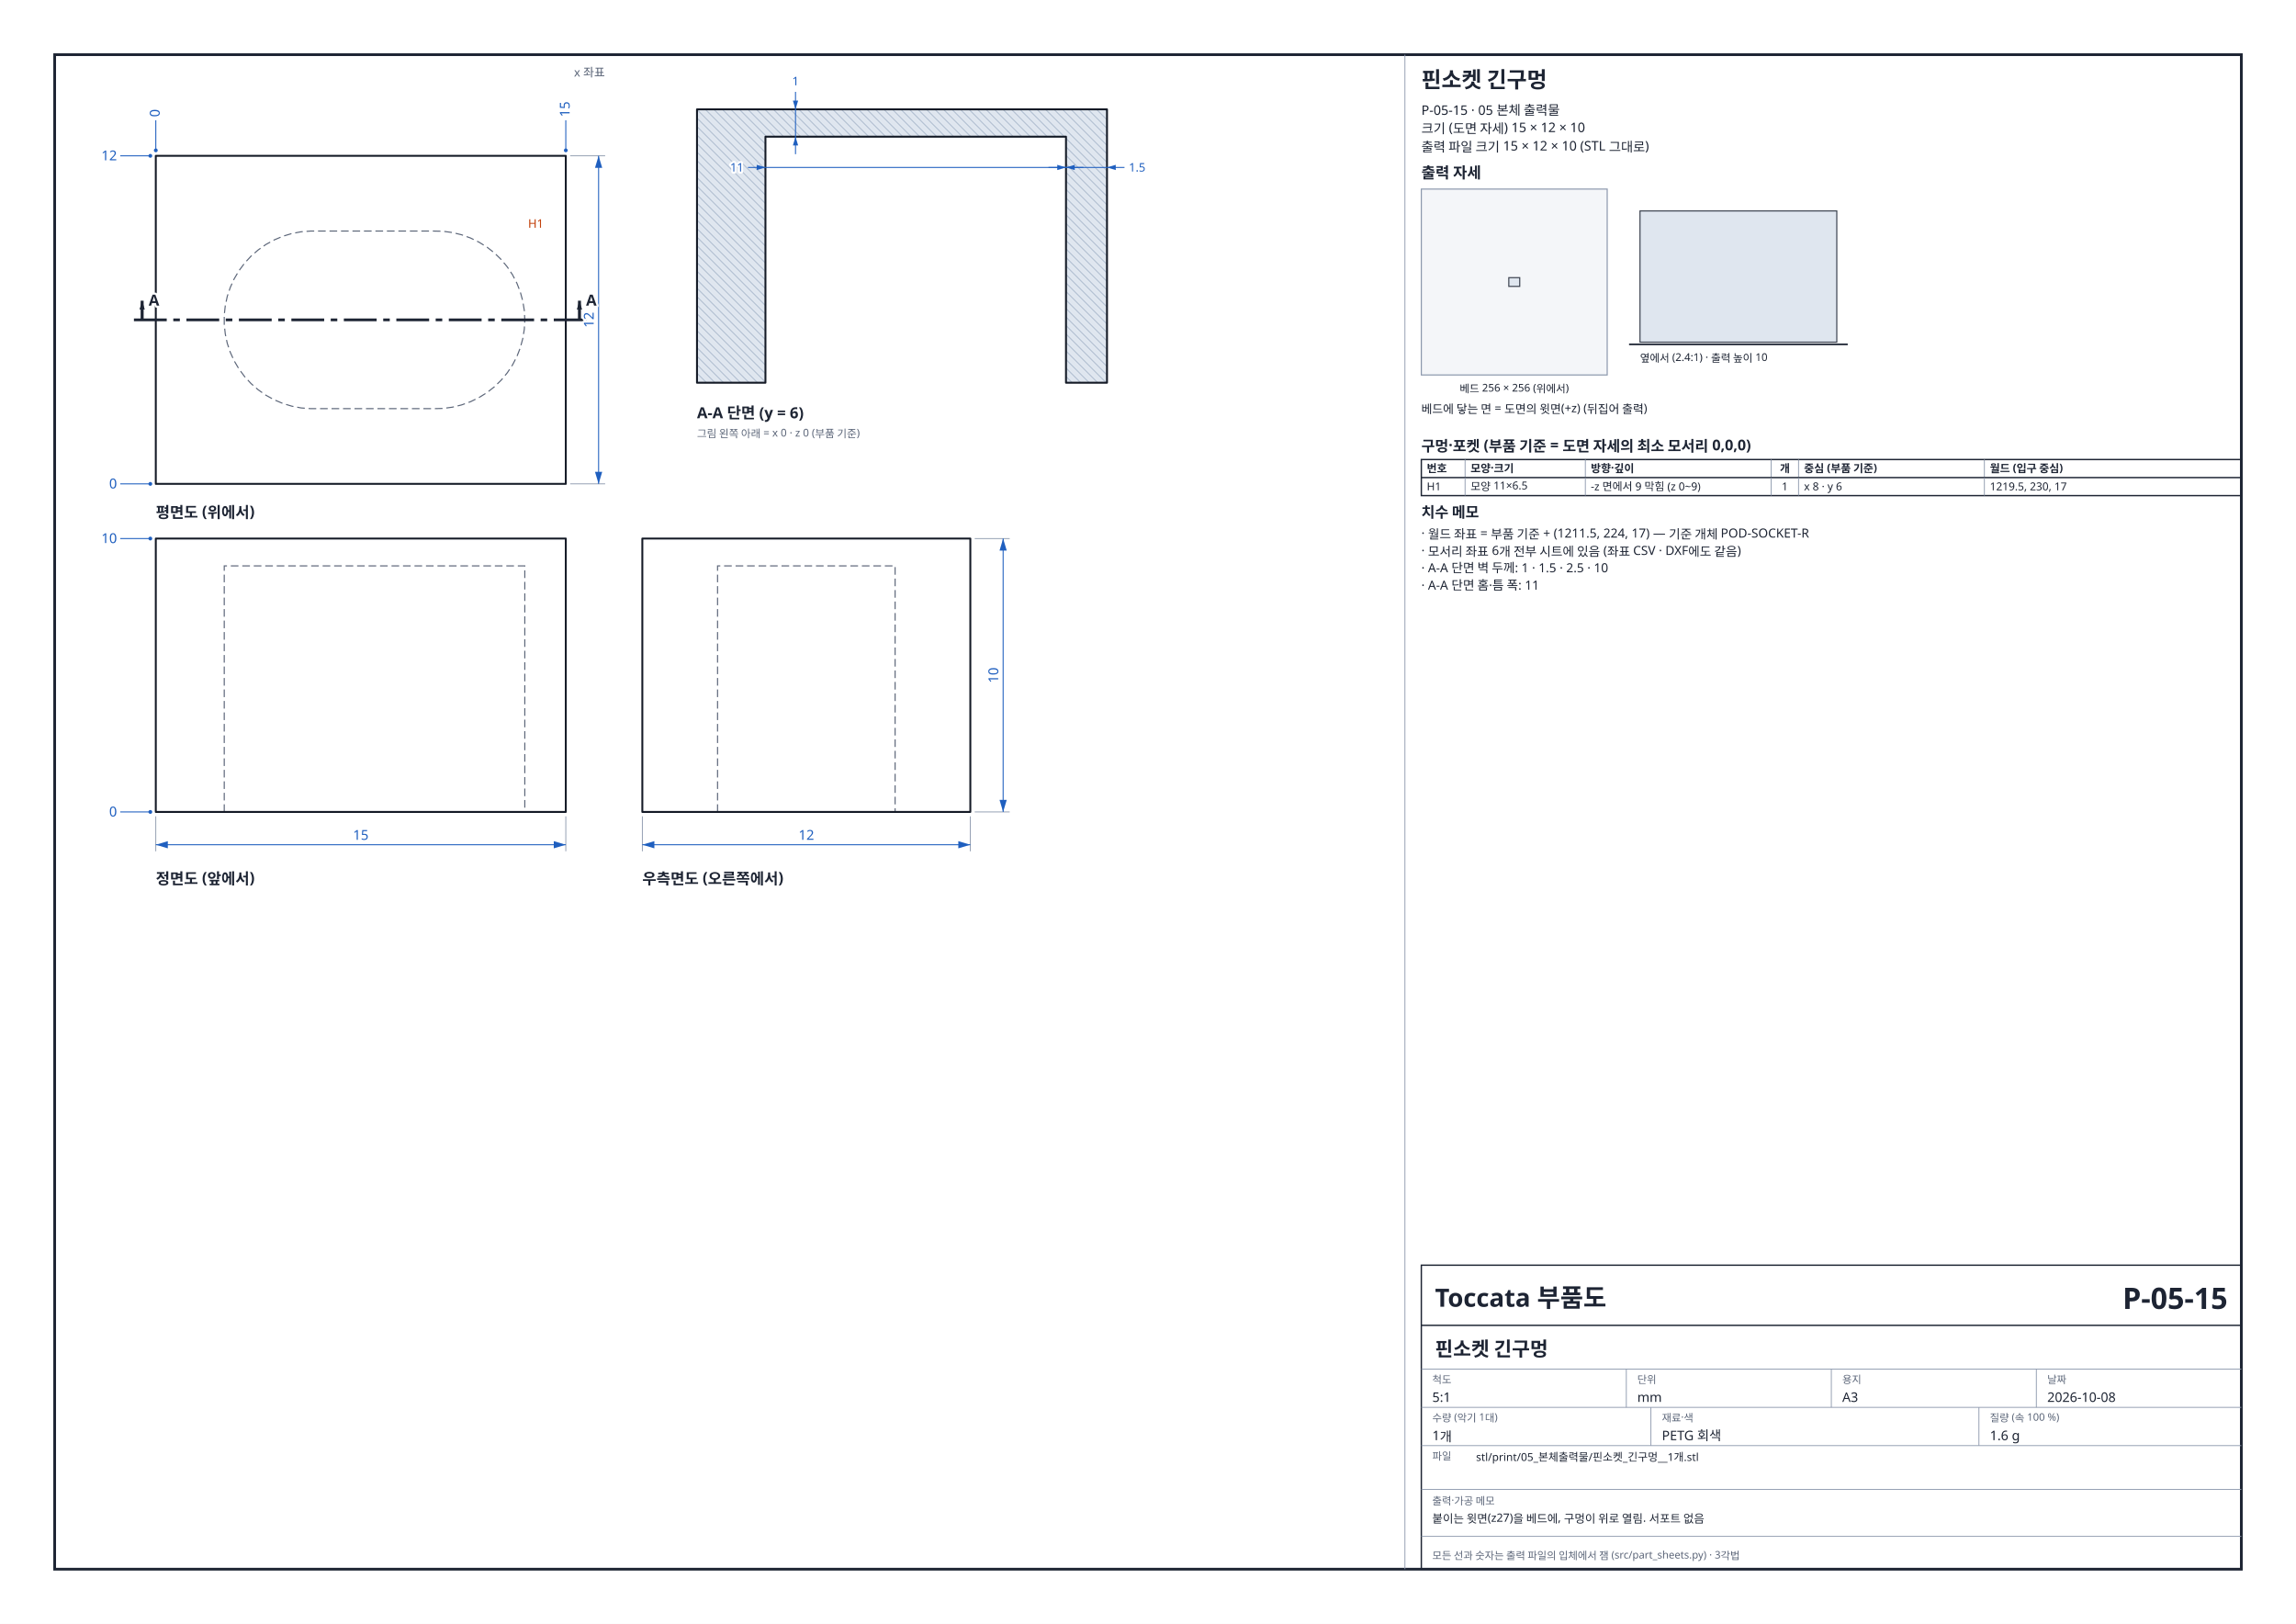
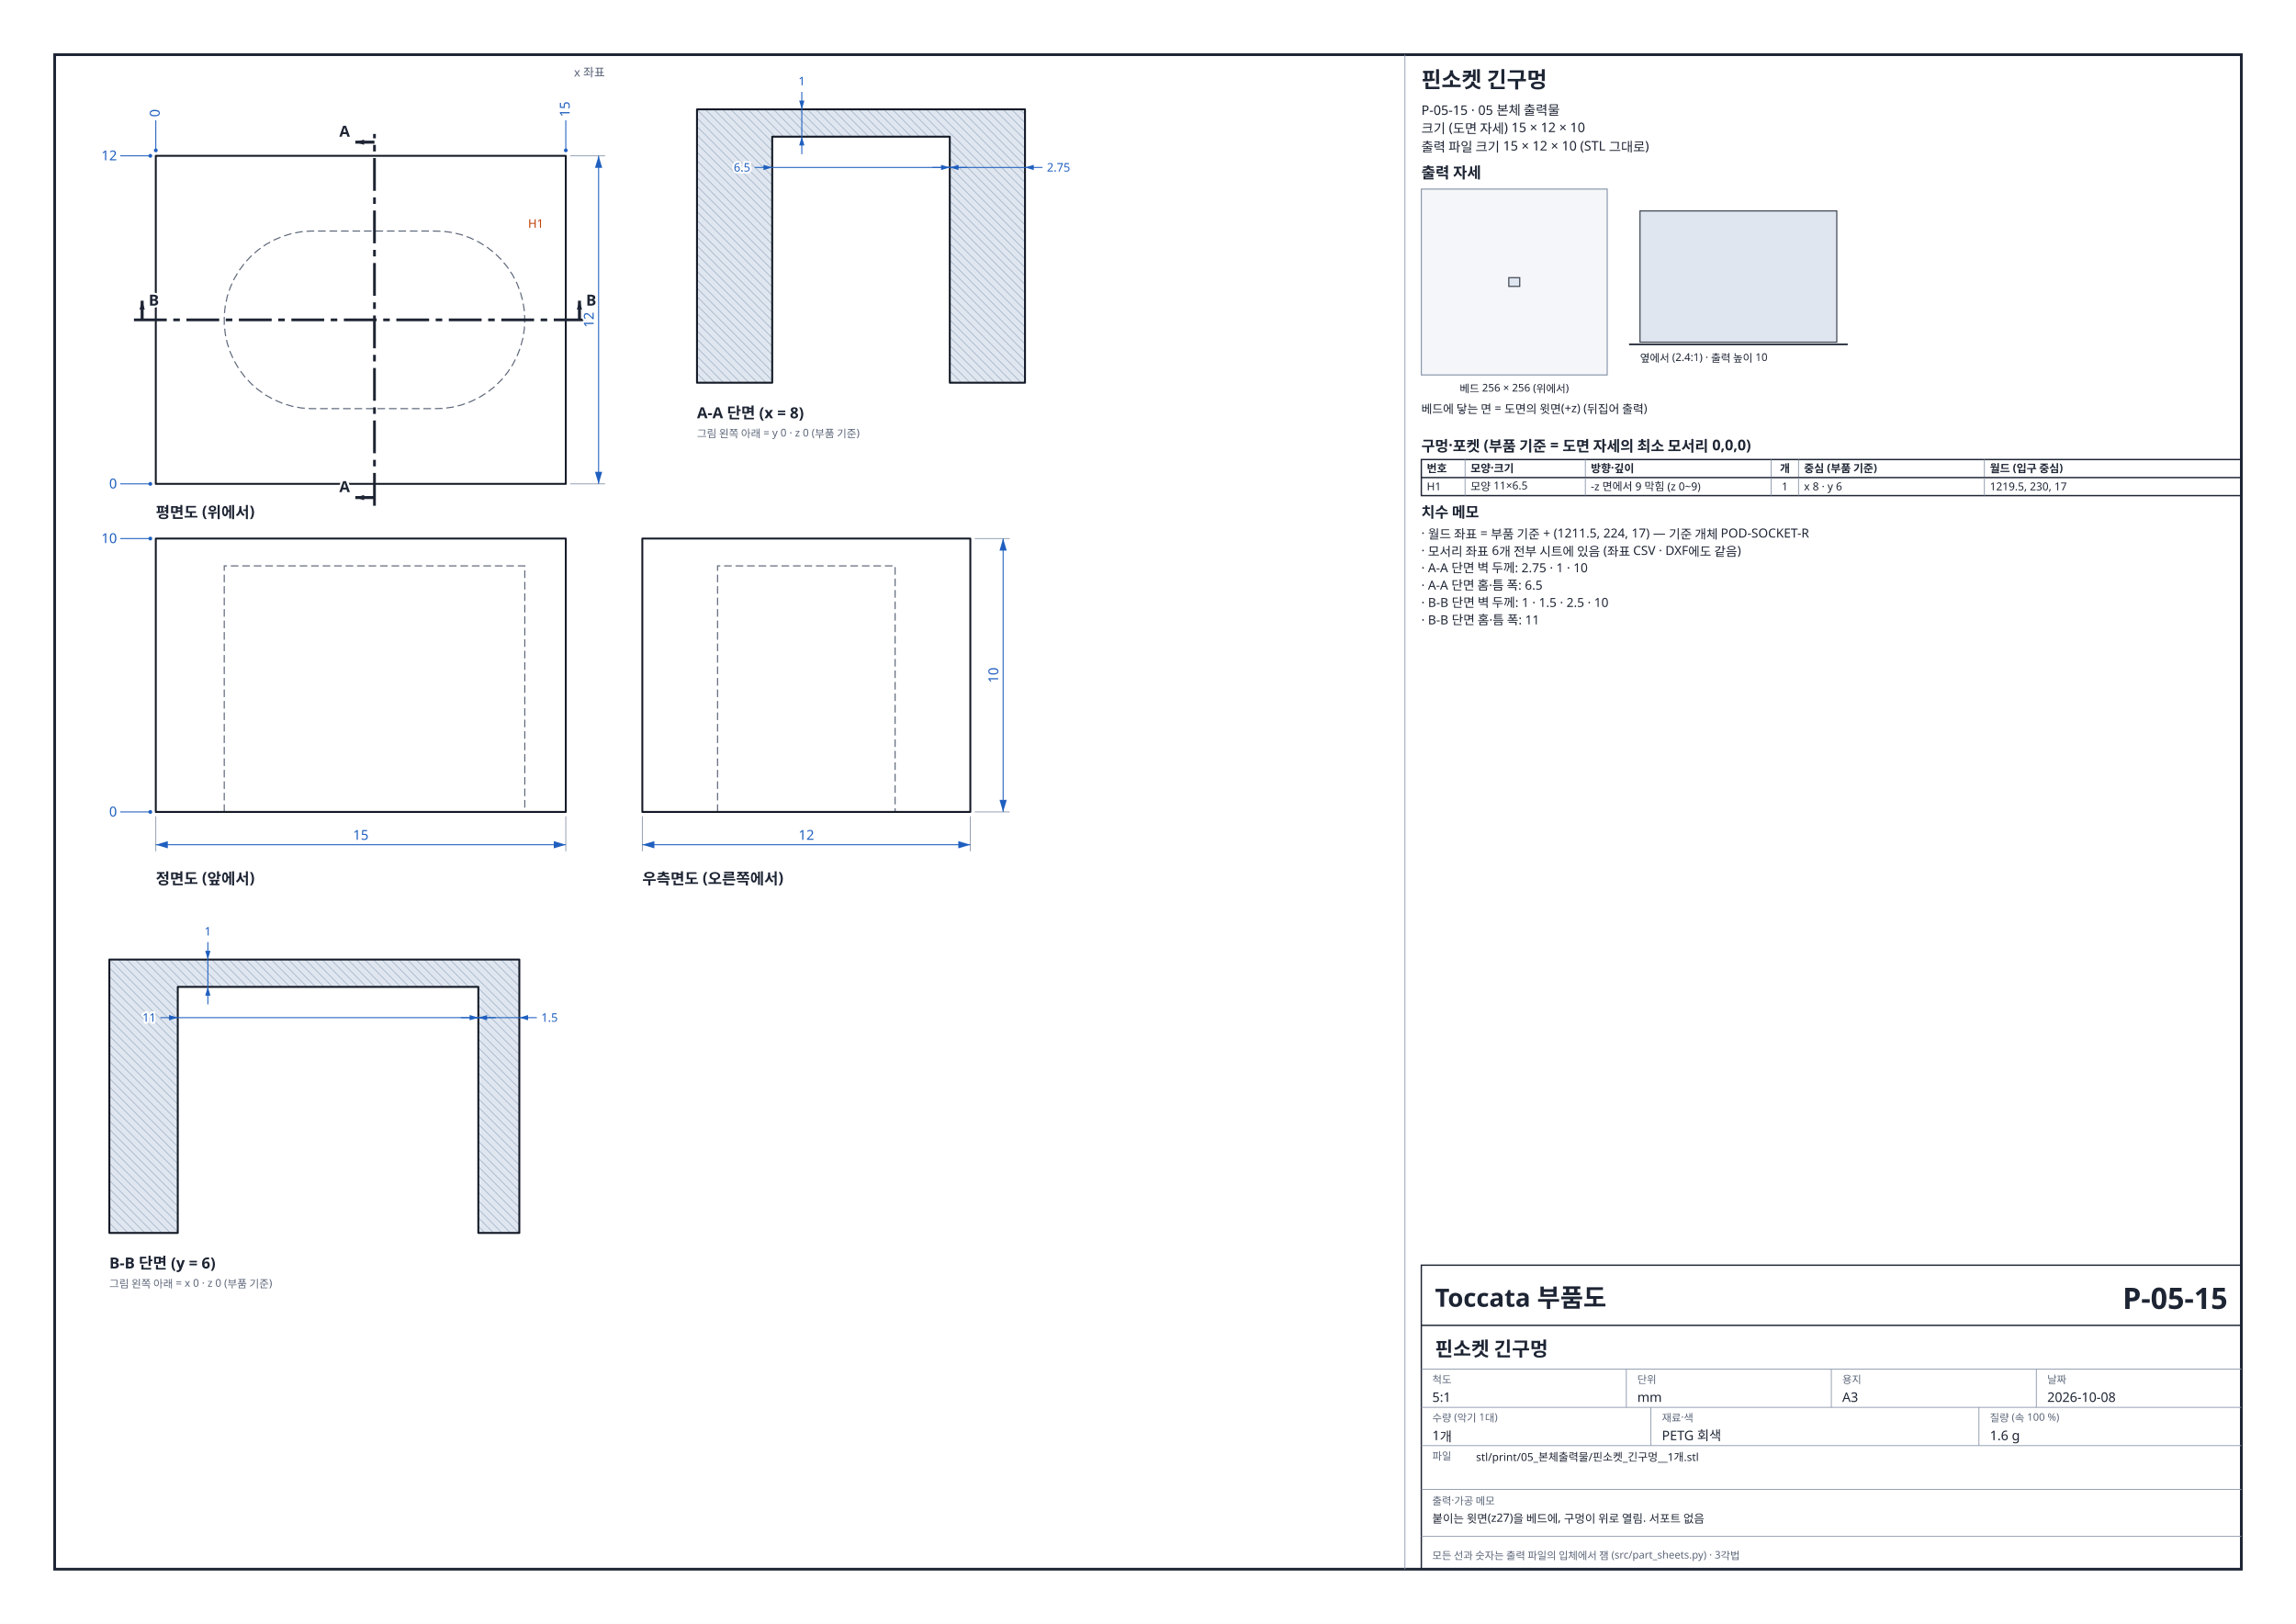
<svg xmlns="http://www.w3.org/2000/svg" width="420mm" height="297mm" viewBox="0 0 420 297">
  <defs>
    <style>
.bg{fill:#ffffff}
.frame{fill:none;stroke:#1d2433;stroke-width:.5}
.t{font-family:'Apple SD Gothic Neo','Noto Sans KR','Malgun Gothic','IBM Plex Sans KR',sans-serif;fill:#1d2433}
.h{paint-order:stroke;stroke:#ffffff;stroke-width:.75;stroke-linejoin:round}
.tb{font-weight:700}
.td{fill:#1f5fbf}
.tm{fill:#5b6578}
.tr{fill:#c2410c}
.S-wood{fill:url(#hw);stroke:#1d2433;stroke-width:.4;stroke-linejoin:round}
.S-print{fill:url(#hp);stroke:#1d2433;stroke-width:.4;stroke-linejoin:round}
.S-metal{fill:url(#hm);stroke:#1d2433;stroke-width:.32;stroke-linejoin:round}
.S-rubber{fill:#50555e;stroke:#1d2433;stroke-width:.25}
.S-elec{fill:url(#he);stroke:#1d2433;stroke-width:.3}
.S-screen{fill:#3a4150;stroke:#1d2433;stroke-width:.3}
.S-cable{fill:#e3b23c;stroke:#6b5a1e;stroke-width:.18}
.S-ctx{fill:#eceef1;stroke:#a3aab5;stroke-width:.18}
.P-wood{fill:#f2e6d2;stroke:#39404d;stroke-width:.22;stroke-linejoin:round}
.P-print{fill:#e5ebf3;stroke:#39404d;stroke-width:.22;stroke-linejoin:round}
.P-metal{fill:#c9ced6;stroke:#39404d;stroke-width:.2}
.P-rubber{fill:#7d828b;stroke:#39404d;stroke-width:.18}
.P-elec{fill:#d3ead8;stroke:#39404d;stroke-width:.2}
.P-screen{fill:#596070;stroke:#39404d;stroke-width:.2}
.P-cable{fill:#f0cf7a;fill-opacity:.55;stroke:#8a7430;stroke-width:.14;stroke-opacity:.7}
.P-ctx{fill:#f2f3f5;stroke:#b3b9c3;stroke-width:.18}
.air{fill:#e8f1fb;stroke:none}
.hid{fill:none;stroke:#39404d;stroke-width:.24;stroke-dasharray:1.6 .9}
.hidc{fill:none;stroke:#c2410c;stroke-width:.28;stroke-dasharray:2.2 1.1}
.ph{fill:none;stroke:#5b6578;stroke-width:.3;stroke-dasharray:4 1 1 1}
.cl{fill:none;stroke:#6b7690;stroke-width:.2;stroke-dasharray:6 1.2 1 1.2}
.thin{fill:none;stroke:#39404d;stroke-width:.2}
.vis{fill:none;stroke:#1d2433;stroke-width:.3}
.sound{fill:none;stroke:#c2410c;stroke-width:.4;stroke-dasharray:3 1.2}
.ax{fill:none;stroke:#7a3fb5;stroke-width:.3;stroke-dasharray:5 1.2 1 1.2}
.keep{fill:none;stroke:#b42318;stroke-width:.3;stroke-dasharray:1.2 1}
.dm{fill:none;stroke:#1f5fbf;stroke-width:.18}
.ex{fill:none;stroke:#8a96ab;stroke-width:.15}
.ah{fill:#1f5fbf;stroke:none}
.ld{fill:none;stroke:#3d4555;stroke-width:.18}
.dot{fill:#3d4555}
.bal{fill:#ffffff;stroke:#1d2433;stroke-width:.25}
.secl{fill:none;stroke:#1d2433;stroke-width:.55}
.seca{fill:#1d2433}
.grid{fill:none;stroke:#1d2433;stroke-width:.25}
.grid2{fill:none;stroke:#8a96ab;stroke-width:.15}
.box{fill:#fbfbfc;stroke:#c3c9d3;stroke-width:.2}
.sheetply{fill:#fbf6ee;stroke:#1d2433;stroke-width:.35}
.zone{fill:#f4f6f9;stroke:#8a96ab;stroke-width:.2}
.datum{fill:none;stroke:#15803d;stroke-width:.9;stroke-linecap:round;stroke-opacity:.9}
.spot{fill:none;stroke:#c2410c;stroke-width:.32}
.spoth{fill:none;stroke:#c2410c;stroke-width:.32;stroke-dasharray:.45 .3}

.pv{fill:none;stroke:#141a26;stroke-width:.35;stroke-linejoin:round;stroke-linecap:round}
.ph2{fill:none;stroke:#5b6578;stroke-width:.2;stroke-dasharray:1.4 .7}
.pcl{fill:none;stroke:#6b7690;stroke-width:.18;stroke-dasharray:5 1 1 1}
.pcut{fill:none;stroke:#1d2433;stroke-width:.5;stroke-dasharray:6 1.2 1.2 1.2}
.psec{fill:url(#hp);stroke:#141a26;stroke-width:.35;stroke-linejoin:round}
.pbed{fill:#f4f6f9;stroke:#8a96ab;stroke-width:.2}
.pfoot{fill:#dfe6ef;stroke:#39404d;stroke-width:.2}
.pnum{font-family:'IBM Plex Mono',ui-monospace,Menlo,monospace}
.datum{fill:none;stroke:#15803d;stroke-width:.9;stroke-linecap:round;stroke-opacity:.9}
.tg{fill:#15803d}
</style>
    <pattern id="hw" patternUnits="userSpaceOnUse" width="1.6" height="1.6" patternTransform="rotate(45)">
      <rect width="1.6" height="1.6" fill="#ecdcc2" />
      <line x1="0" y1="0" x2="0" y2="1.6" stroke="#a8875a" stroke-width=".22" />
    </pattern>
    <pattern id="hp" patternUnits="userSpaceOnUse" width="1.1" height="1.1" patternTransform="rotate(-45)">
      <rect width="1.1" height="1.1" fill="#dfe6ef" />
      <line x1="0" y1="0" x2="0" y2="1.1" stroke="#7f93b0" stroke-width=".16" />
    </pattern>
    <pattern id="hm" patternUnits="userSpaceOnUse" width=".9" height=".9" patternTransform="rotate(45)">
      <rect width=".9" height=".9" fill="#c3c8d1" />
      <path d="M0 0V.9M0 0H.9" stroke="#5d6778" stroke-width=".12" />
    </pattern>
    <pattern id="he" patternUnits="userSpaceOnUse" width="1.4" height="1.4">
      <rect width="1.4" height="1.4" fill="#cfe6d3" />
      <line x1="0" y1=".7" x2="1.4" y2=".7" stroke="#5f9a6c" stroke-width=".14" />
    </pattern>
  </defs>
  <rect class="bg" x="0" y="0" width="420" height="297" />
  <rect class="frame" x="10" y="10" width="400" height="277" />
  <g id="geo">
    <path class="ph2" d="M41.02 59.36 41.02 57.64 41.21 55.92 41.57 54.22 42.12 52.58 42.83 51.01 43.71 49.52 44.74 48.13 45.91 46.86 47.22 45.72 48.63 44.72 50.14 43.89 51.74 43.21 53.39 42.71 55.09 42.39 56.82 42.26 79.32 42.26 81.05 42.30 82.76 42.53 84.44 42.94 86.07 43.53 87.62 44.29 89.09 45.20 90.45 46.27 91.69 47.48 92.79 48.81 93.75 50.25 94.55 51.79 95.18 53.40 95.63 55.07 95.91 56.77 96.00 58.50 95.91 60.23 95.63 61.93 95.18 63.60 94.55 65.21 93.75 66.75 92.79 68.19 91.69 69.52 90.45 70.73 89.09 71.80 87.62 72.71 86.07 73.47 84.44 74.06 82.76 74.47 81.05 74.70 79.32 74.74 56.82 74.74 55.09 74.61 53.39 74.29 51.74 73.79 50.14 73.11 48.63 72.28 47.22 71.28 45.91 70.14 44.74 68.87 43.71 67.48 42.83 65.99 42.12 64.42 41.57 62.78 41.21 61.08 41.02 59.36" />
    <path class="pv" d="M28.50 88.50 28.50 28.50 103.50 28.50 103.50 88.50 28.50 88.50" />
    <path class="ph2" d="M41.02 148.50 41.02 103.50 96.00 103.50 96.00 148.50" />
    <path class="pv" d="M28.50 148.50 28.50 98.50 103.50 98.50 103.50 148.50 28.50 148.50" />
    <path class="ph2" d="M131.26 148.50 131.26 103.50 163.74 103.50 163.74 148.50" />
    <path class="pv" d="M117.50 148.50 117.50 98.50 177.50 98.50 177.50 148.50 117.50 148.50" />
-     <path class="psec" fill-rule="evenodd" d="M140.02 25.00 195.00 25.00 195.00 70.00 202.50 70.00 202.50 20.00 127.50 20.00 127.50 70.00 140.02 70.00Z" />
+     <path class="psec" fill-rule="evenodd" d="M141.26 25.00 173.74 25.00 173.74 70.00 187.50 70.00 187.50 20.00 127.50 20.00 127.50 70.00 141.26 70.00Z" />
+     <path class="psec" fill-rule="evenodd" d="M32.52 180.50 87.50 180.50 87.50 225.50 95.00 225.50 95.00 175.50 20.00 175.50 20.00 225.50 32.52 225.50Z" />
  </g>
  <g id="over">
+     <path class="pcut" d="M68.500 92.500 L68.500 24.500" />
+     <path class="secl" d="M68.500 91.000 L65.000 91.000" />
+     <path class="seca" d="M65.000 91.000 L66.600 90.520 L66.600 91.480 Z" />
+     <path class="secl" d="M68.500 26.000 L65.000 26.000" />
+     <path class="seca" d="M65.000 26.000 L66.600 25.520 L66.600 26.480 Z" />
    <path class="pcut" d="M24.500 58.500 L107.500 58.500" />
    <path class="secl" d="M26.000 58.500 L26.000 55.000" />
    <path class="seca" d="M26.000 55.000 L26.480 56.600 L25.520 56.600 Z" />
    <path class="secl" d="M106.000 58.500 L106.000 55.000" />
    <path class="seca" d="M106.000 55.000 L106.480 56.600 L105.520 56.600 Z" />
    <path class="grid2" d="M257.000 10.000 L257.000 287.000" />
    <rect class="grid" x="260.000" y="231.400" width="150.000" height="55.600" />
    <path class="grid" d="M260.000 242.400 L410.000 242.400" />
    <path class="grid2" d="M260.000 250.400 L410.000 250.400" />
    <path class="grid2" d="M297.500 250.400 L297.500 257.400" />
    <path class="grid2" d="M335.000 250.400 L335.000 257.400" />
    <path class="grid2" d="M372.500 250.400 L372.500 257.400" />
    <path class="grid2" d="M260.000 257.400 L410.000 257.400" />
    <path class="grid2" d="M302.000 257.400 L302.000 264.400" />
    <path class="grid2" d="M362.000 257.400 L362.000 264.400" />
    <path class="grid2" d="M260.000 264.400 L410.000 264.400" />
    <path class="grid2" d="M260.000 272.400 L410.000 272.400" />
    <path class="grid2" d="M260.000 281.000 L410.000 281.000" />
    <rect class="pbed" x="260.000" y="34.580" width="34.000" height="34.000" />
    <path class="pfoot" fill-rule="evenodd" d="M278.00 50.78 276.00 50.78 276.00 52.38 278.00 52.38Z" />
    <path class="pfoot" fill-rule="evenodd" d="M336.00 38.58 300.00 38.58 300.00 62.58 336.00 62.58Z" />
    <path class="vis" d="M298.000 62.980 L338.000 62.980" />
    <rect class="grid" x="260.000" y="84.047" width="150.000" height="6.600" />
    <path class="grid2" d="M268.000 84.047 L268.000 87.347" />
    <path class="grid2" d="M290.000 84.047 L290.000 87.347" />
    <path class="grid2" d="M324.000 84.047 L324.000 87.347" />
    <path class="grid2" d="M329.000 84.047 L329.000 87.347" />
    <path class="grid2" d="M363.000 84.047 L363.000 87.347" />
    <path class="grid" d="M260.000 87.347 L410.000 87.347" />
    <path class="grid2" d="M268.000 87.347 L268.000 90.647" />
    <path class="grid2" d="M290.000 87.347 L290.000 90.647" />
    <path class="grid2" d="M324.000 87.347 L324.000 90.647" />
    <path class="grid2" d="M329.000 87.347 L329.000 90.647" />
    <path class="grid2" d="M363.000 87.347 L363.000 90.647" />
  </g>
  <g id="dim">
    <path class="ex" d="M28.500 149.300 L28.500 155.700" />
    <path class="ex" d="M103.500 149.300 L103.500 155.700" />
    <path class="dm" d="M28.500 154.500 L103.500 154.500" />
    <path class="ah" d="M28.500 154.500 L30.700 153.840 L30.700 155.160 Z" />
    <path class="ah" d="M103.500 154.500 L101.300 155.160 L101.300 153.840 Z" />
    <path class="ex" d="M104.300 28.500 L110.700 28.500" />
    <path class="ex" d="M104.300 88.500 L110.700 88.500" />
    <path class="dm" d="M109.500 28.500 L109.500 88.500" />
    <path class="ah" d="M109.500 28.500 L110.160 30.700 L108.840 30.700 Z" />
    <path class="ah" d="M109.500 88.500 L108.840 86.300 L110.160 86.300 Z" />
    <path class="ex" d="M117.500 149.300 L117.500 155.700" />
    <path class="ex" d="M177.500 149.300 L177.500 155.700" />
    <path class="dm" d="M117.500 154.500 L177.500 154.500" />
    <path class="ah" d="M117.500 154.500 L119.700 153.840 L119.700 155.160 Z" />
    <path class="ah" d="M177.500 154.500 L175.300 155.160 L175.300 153.840 Z" />
    <path class="ex" d="M178.300 98.500 L184.700 98.500" />
    <path class="ex" d="M178.300 148.500 L184.700 148.500" />
    <path class="dm" d="M183.500 98.500 L183.500 148.500" />
    <path class="ah" d="M183.500 98.500 L184.160 100.700 L182.840 100.700 Z" />
    <path class="ah" d="M183.500 148.500 L182.840 146.300 L184.160 146.300 Z" />
    <path class="dm" d="M28.500 27.500 L28.500 26.000 L28.500 23.000 L28.500 22.000" />
    <circle class="ah" cx="28.500" cy="27.500" r="0.350" />
    <path class="dm" d="M103.500 27.500 L103.500 26.000 L103.500 23.000 L103.500 22.000" />
    <circle class="ah" cx="103.500" cy="27.500" r="0.350" />
    <path class="dm" d="M27.500 28.500 L26.000 28.500 L23.000 28.500 L22.000 28.500" />
    <circle class="ah" cx="27.500" cy="28.500" r="0.350" />
    <path class="dm" d="M27.500 88.500 L26.000 88.500 L23.000 88.500 L22.000 88.500" />
    <circle class="ah" cx="27.500" cy="88.500" r="0.350" />
    <path class="dm" d="M27.500 98.500 L26.000 98.500 L23.000 98.500 L22.000 98.500" />
    <circle class="ah" cx="27.500" cy="98.500" r="0.350" />
    <path class="dm" d="M27.500 148.500 L26.000 148.500 L23.000 148.500 L22.000 148.500" />
    <circle class="ah" cx="27.500" cy="148.500" r="0.350" />
-     <path class="dm" d="M145.521 28.200 L145.521 16.800" />
-     <path class="ah" d="M145.521 25.000 L146.001 26.600 L145.041 26.600 Z" />
-     <path class="ah" d="M145.521 20.000 L145.041 18.400 L146.001 18.400 Z" />
-     <path class="dm" d="M191.800 30.625 L205.700 30.625" />
-     <path class="ah" d="M195.000 30.625 L193.400 31.105 L193.400 30.145 Z" />
-     <path class="ah" d="M202.500 30.625 L204.100 30.145 L204.100 31.105 Z" />
-     <path class="dm" d="M198.200 30.625 L136.823 30.625" />
-     <path class="ah" d="M195.000 30.625 L196.600 30.145 L196.600 31.105 Z" />
-     <path class="ah" d="M140.023 30.625 L138.423 31.105 L138.423 30.145 Z" />
+     <path class="dm" d="M170.544 30.625 L190.700 30.625" />
+     <path class="ah" d="M173.744 30.625 L172.144 31.105 L172.144 30.145 Z" />
+     <path class="ah" d="M187.500 30.625 L189.100 30.145 L189.100 31.105 Z" />
+     <path class="dm" d="M146.671 28.200 L146.671 16.800" />
+     <path class="ah" d="M146.671 25.000 L147.151 26.600 L146.191 26.600 Z" />
+     <path class="ah" d="M146.671 20.000 L146.191 18.400 L147.151 18.400 Z" />
+     <path class="dm" d="M176.944 30.625 L138.056 30.625" />
+     <path class="ah" d="M173.744 30.625 L175.344 30.145 L175.344 31.105 Z" />
+     <path class="ah" d="M141.256 30.625 L139.656 31.105 L139.656 30.145 Z" />
+     <path class="dm" d="M38.021 183.700 L38.021 172.300" />
+     <path class="ah" d="M38.021 180.500 L38.501 182.100 L37.541 182.100 Z" />
+     <path class="ah" d="M38.021 175.500 L37.541 173.900 L38.501 173.900 Z" />
+     <path class="dm" d="M84.300 186.125 L98.200 186.125" />
+     <path class="ah" d="M87.500 186.125 L85.900 186.605 L85.900 185.645 Z" />
+     <path class="ah" d="M95.000 186.125 L96.600 185.645 L96.600 186.605 Z" />
+     <path class="dm" d="M90.700 186.125 L29.323 186.125" />
+     <path class="ah" d="M87.500 186.125 L89.100 185.645 L89.100 186.605 Z" />
+     <path class="ah" d="M32.523 186.125 L30.923 186.605 L30.923 185.645 Z" />
  </g>
  <g id="text">
    <text class="t h tb" x="28.500" y="94.700" font-size="2.80" text-anchor="start">평면도 (위에서)</text>
    <text class="t h tb" x="28.500" y="161.700" font-size="2.80" text-anchor="start">정면도 (앞에서)</text>
    <text class="t h tb" x="117.500" y="161.700" font-size="2.80" text-anchor="start">우측면도 (오른쪽에서)</text>
    <text class="t h td" x="66.000" y="153.600" font-size="2.50" text-anchor="middle">15</text>
    <text class="t h td" x="108.600" y="58.500" font-size="2.50" text-anchor="middle" transform="rotate(-90 108.600 58.500)">12</text>
    <text class="t h td" x="147.500" y="153.600" font-size="2.50" text-anchor="middle">12</text>
    <text class="t h td" x="182.600" y="123.500" font-size="2.50" text-anchor="middle" transform="rotate(-90 182.600 123.500)">10</text>
    <text class="t h td" x="29.200" y="21.400" font-size="2.50" text-anchor="start" transform="rotate(-90 29.200 21.400)">0</text>
    <text class="t h td" x="104.200" y="21.400" font-size="2.50" text-anchor="start" transform="rotate(-90 104.200 21.400)">15</text>
    <text class="t h td" x="21.400" y="29.325" font-size="2.50" text-anchor="end">12</text>
    <text class="t h td" x="21.400" y="89.325" font-size="2.50" text-anchor="end">0</text>
    <text class="t h td" x="21.400" y="99.325" font-size="2.50" text-anchor="end">10</text>
    <text class="t h td" x="21.400" y="149.325" font-size="2.50" text-anchor="end">0</text>
    <text class="t tm" x="105.000" y="14.000" font-size="2.15" text-anchor="start">x 좌표</text>
    <text class="t h tr" x="96.600" y="41.656" font-size="2.15" text-anchor="start">H1</text>
-     <text class="t h tb" x="27.200" y="55.900" font-size="2.80" text-anchor="start">A</text>
-     <text class="t h tb" x="107.200" y="55.900" font-size="2.80" text-anchor="start">A</text>
-     <text class="t h td" x="145.521" y="15.600" font-size="2.15" text-anchor="middle">1</text>
-     <text class="t h td" x="206.500" y="31.378" font-size="2.15" text-anchor="start">1.5</text>
-     <text class="t h td" x="136.023" y="31.378" font-size="2.15" text-anchor="end">11</text>
-     <text class="t h tb" x="127.500" y="76.500" font-size="2.80" text-anchor="start">A-A 단면 (y = 6)</text>
-     <text class="t h tm" x="127.500" y="80.000" font-size="1.95" text-anchor="start">그림 왼쪽 아래 = x 0 · z 0 (부품 기준)</text>
+     <text class="t h tb" x="64.000" y="90.000" font-size="2.80" text-anchor="end">A</text>
+     <text class="t h tb" x="64.000" y="25.000" font-size="2.80" text-anchor="end">A</text>
+     <text class="t h td" x="191.500" y="31.378" font-size="2.15" text-anchor="start">2.75</text>
+     <text class="t h td" x="146.671" y="15.600" font-size="2.15" text-anchor="middle">1</text>
+     <text class="t h td" x="137.256" y="31.378" font-size="2.15" text-anchor="end">6.5</text>
+     <text class="t h tb" x="127.500" y="76.500" font-size="2.80" text-anchor="start">A-A 단면 (x = 8)</text>
+     <text class="t h tm" x="127.500" y="80.000" font-size="1.95" text-anchor="start">그림 왼쪽 아래 = y 0 · z 0 (부품 기준)</text>
+     <text class="t h tb" x="27.200" y="55.900" font-size="2.80" text-anchor="start">B</text>
+     <text class="t h tb" x="107.200" y="55.900" font-size="2.80" text-anchor="start">B</text>
+     <text class="t h td" x="38.021" y="171.100" font-size="2.15" text-anchor="middle">1</text>
+     <text class="t h td" x="99.000" y="186.877" font-size="2.15" text-anchor="start">1.5</text>
+     <text class="t h td" x="28.523" y="186.877" font-size="2.15" text-anchor="end">11</text>
+     <text class="t h tb" x="20.000" y="232.000" font-size="2.80" text-anchor="start">B-B 단면 (y = 6)</text>
+     <text class="t h tm" x="20.000" y="235.500" font-size="1.95" text-anchor="start">그림 왼쪽 아래 = x 0 · z 0 (부품 기준)</text>
    <text class="t tb" x="262.500" y="239.000" font-size="4.60" text-anchor="start">Toccata 부품도</text>
    <text class="t tb" x="407.500" y="239.400" font-size="5.40" text-anchor="end">P-05-15</text>
    <text class="t tb" x="262.500" y="248.000" font-size="3.60" text-anchor="start">핀소켓 긴구멍</text>
    <text class="t tm" x="262.000" y="253.000" font-size="1.90" text-anchor="start">척도</text>
    <text class="t" x="262.000" y="256.400" font-size="2.40" text-anchor="start">5:1</text>
    <text class="t tm" x="299.500" y="253.000" font-size="1.90" text-anchor="start">단위</text>
    <text class="t" x="299.500" y="256.400" font-size="2.40" text-anchor="start">mm</text>
    <text class="t tm" x="337.000" y="253.000" font-size="1.90" text-anchor="start">용지</text>
    <text class="t" x="337.000" y="256.400" font-size="2.40" text-anchor="start">A3</text>
    <text class="t tm" x="374.500" y="253.000" font-size="1.90" text-anchor="start">날짜</text>
    <text class="t" x="374.500" y="256.400" font-size="2.40" text-anchor="start">2026-10-08</text>
    <text class="t tm" x="262.000" y="260.000" font-size="1.90" text-anchor="start">수량 (악기 1대)</text>
    <text class="t" x="262.000" y="263.400" font-size="2.40" text-anchor="start">1개</text>
    <text class="t tm" x="304.000" y="260.000" font-size="1.90" text-anchor="start">재료·색</text>
    <text class="t" x="304.000" y="263.400" font-size="2.40" text-anchor="start">PETG 회색</text>
    <text class="t tm" x="364.000" y="260.000" font-size="1.90" text-anchor="start">질량 (속 100 %)</text>
    <text class="t" x="364.000" y="263.400" font-size="2.40" text-anchor="start">1.6 g</text>
    <text class="t tm" x="262.000" y="267.000" font-size="1.90" text-anchor="start">파일</text>
    <text class="t" x="270.000" y="267.200" font-size="2.00" text-anchor="start">stl/print/05_본체출력물/핀소켓_긴구멍__1개.stl</text>
    <text class="t tm" x="270.000" y="270.700" font-size="1.80" text-anchor="start" />
    <text class="t tm" x="262.000" y="275.200" font-size="1.90" text-anchor="start">출력·가공 메모</text>
    <text class="t" x="262.000" y="278.500" font-size="2.10" text-anchor="start">붙이는 윗면(z27)을 베드에, 구멍이 위로 열림. 서포트 없음</text>
    <text class="t tm" x="262.000" y="285.200" font-size="1.90" text-anchor="start">모든 선과 숫자는 출력 파일의 입체에서 잼 (src/part_sheets.py) · 3각법</text>
    <text class="t tb" x="260.000" y="16.000" font-size="4.00" text-anchor="start">핀소켓 긴구멍</text>
    <text class="t" x="260.000" y="21.000" font-size="2.40" text-anchor="start">P-05-15 · 05 본체 출력물</text>
    <text class="t" x="260.000" y="24.360" font-size="2.40" text-anchor="start">크기 (도면 자세) 15 × 12 × 10</text>
    <text class="t" x="260.000" y="27.720" font-size="2.40" text-anchor="start">출력 파일 크기 15 × 12 × 10 (STL 그대로)</text>
    <text class="t tb" x="260.000" y="32.580" font-size="2.80" text-anchor="start">출력 자세</text>
    <text class="t" x="277.000" y="71.780" font-size="1.95" text-anchor="middle">베드 256 × 256 (위에서)</text>
    <text class="t" x="300.000" y="66.180" font-size="1.95" text-anchor="start">옆에서 (2.4:1) · 출력 높이 10</text>
    <text class="t" x="260.000" y="75.580" font-size="2.15" text-anchor="start">베드에 닿는 면 = 도면의 윗면(+z) (뒤집어 출력)</text>
    <text class="t tb" x="260.000" y="82.547" font-size="2.70" text-anchor="start">구멍·포켓 (부품 기준 = 도면 자세의 최소 모서리 0,0,0)</text>
    <text class="t tb" x="261.000" y="86.377" font-size="2.00" text-anchor="start">번호</text>
    <text class="t tb" x="269.000" y="86.377" font-size="2.00" text-anchor="start">모양·크기</text>
    <text class="t tb" x="291.000" y="86.377" font-size="2.00" text-anchor="start">방향·깊이</text>
    <text class="t tb" x="326.500" y="86.377" font-size="2.00" text-anchor="middle">개</text>
    <text class="t tb" x="330.000" y="86.377" font-size="2.00" text-anchor="start">중심 (부품 기준)</text>
    <text class="t tb" x="364.000" y="86.377" font-size="2.00" text-anchor="start">월드 (입구 중심)</text>
    <text class="t" x="261.000" y="89.677" font-size="2.00" text-anchor="start">H1</text>
    <text class="t" x="269.000" y="89.677" font-size="2.00" text-anchor="start">모양 11×6.5</text>
    <text class="t" x="291.000" y="89.677" font-size="2.00" text-anchor="start">-z 면에서 9 막힘 (z 0~9)</text>
    <text class="t" x="326.500" y="89.677" font-size="2.00" text-anchor="middle">1</text>
    <text class="t" x="330.000" y="89.677" font-size="2.00" text-anchor="start">x 8 · y 6</text>
    <text class="t" x="364.000" y="89.677" font-size="2.00" text-anchor="start">1219.5, 230, 17</text>
    <text class="t tb" x="260.000" y="94.647" font-size="2.70" text-anchor="start">치수 메모</text>
    <text class="t" x="260.000" y="98.321" font-size="2.30" text-anchor="start">· 월드 좌표 = 부품 기준 + (1211.5, 224, 17) — 기준 개체 POD-SOCKET-R</text>
    <text class="t" x="260.000" y="101.495" font-size="2.30" text-anchor="start">· 모서리 좌표 6개 전부 시트에 있음 (좌표 CSV · DXF에도 같음)</text>
-     <text class="t" x="260.000" y="104.669" font-size="2.30" text-anchor="start">· A-A 단면 벽 두께: 1 · 1.5 · 2.5 · 10</text>
-     <text class="t" x="260.000" y="107.843" font-size="2.30" text-anchor="start">· A-A 단면 홈·틈 폭: 11</text>
+     <text class="t" x="260.000" y="104.669" font-size="2.30" text-anchor="start">· A-A 단면 벽 두께: 2.75 · 1 · 10</text>
+     <text class="t" x="260.000" y="107.843" font-size="2.30" text-anchor="start">· A-A 단면 홈·틈 폭: 6.5</text>
+     <text class="t" x="260.000" y="111.017" font-size="2.30" text-anchor="start">· B-B 단면 벽 두께: 1 · 1.5 · 2.5 · 10</text>
+     <text class="t" x="260.000" y="114.191" font-size="2.30" text-anchor="start">· B-B 단면 홈·틈 폭: 11</text>
  </g>
</svg>
